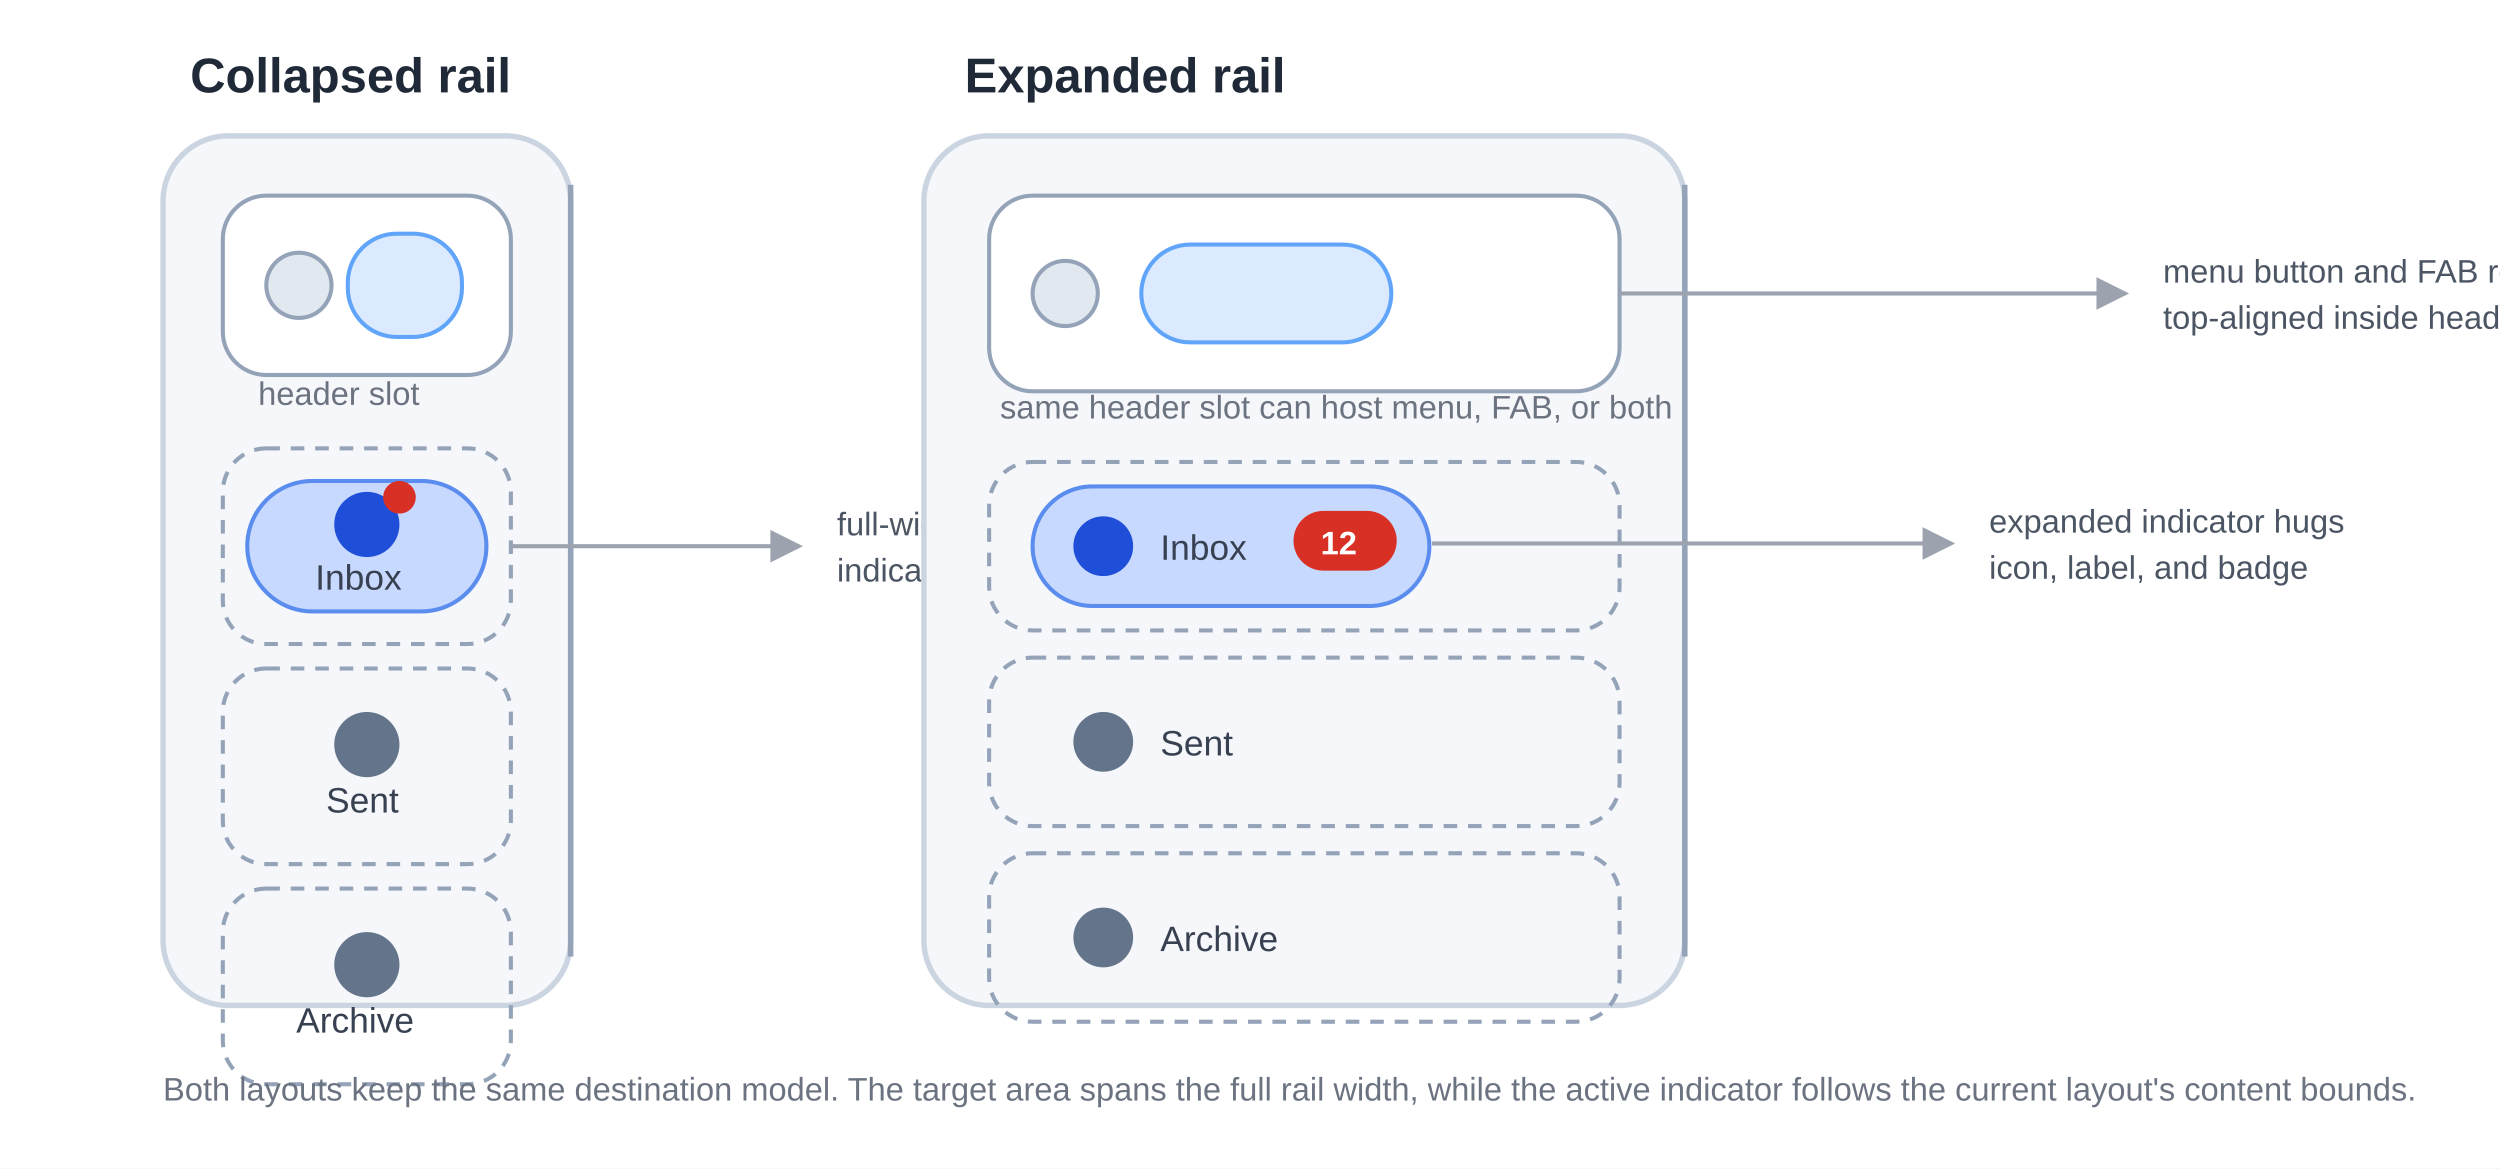
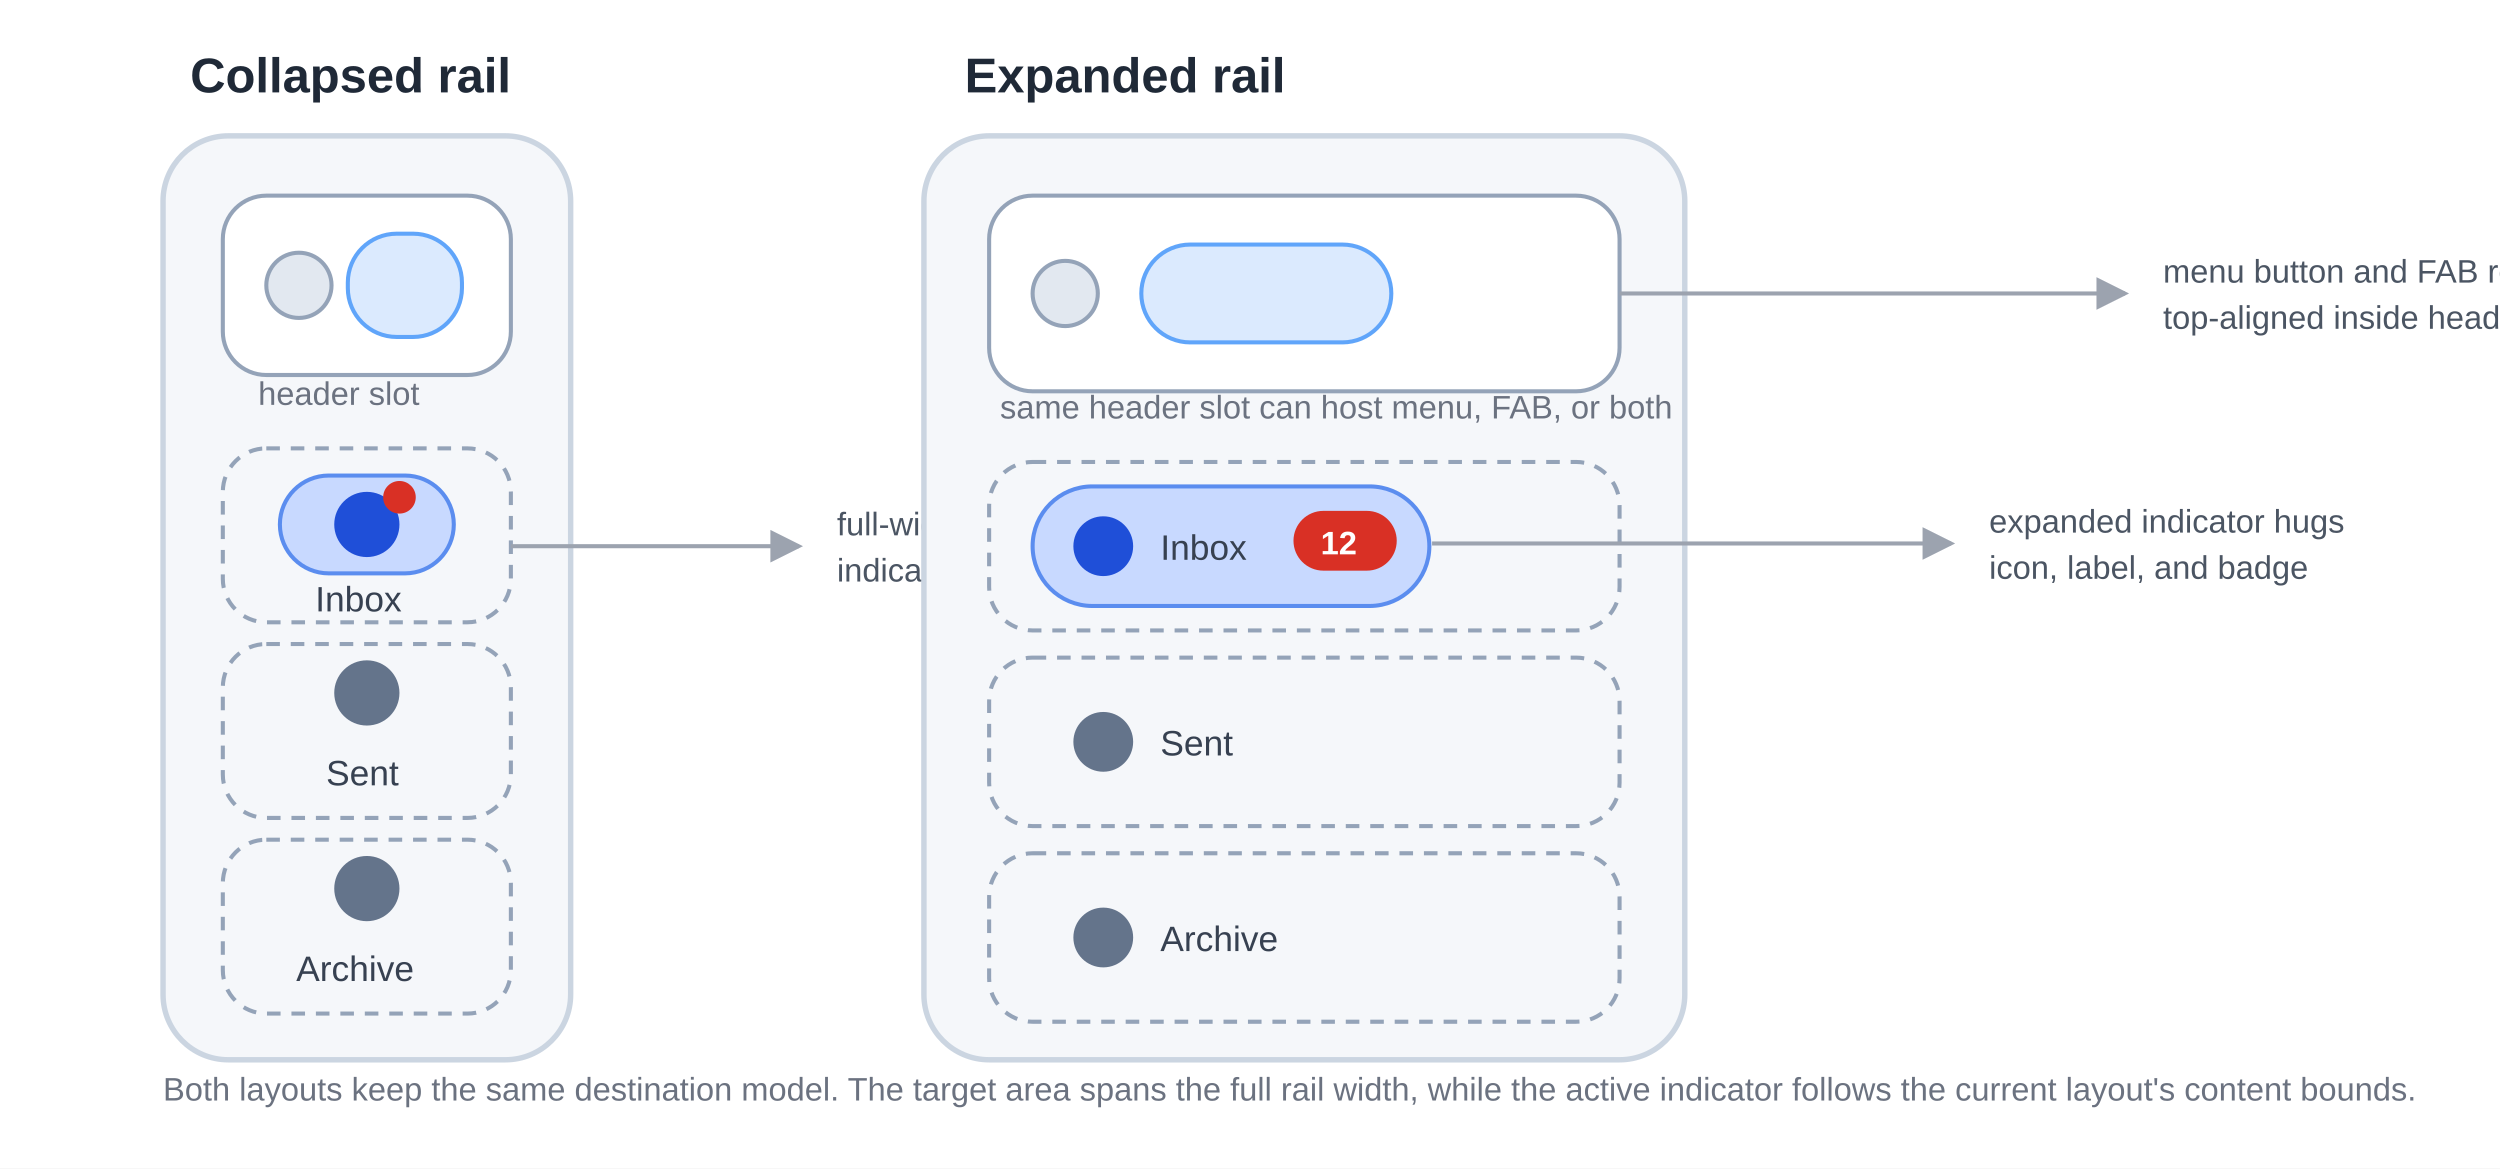
<svg xmlns="http://www.w3.org/2000/svg" width="920" height="430" viewBox="0 0 920 430">
  <rect width="920" height="430" fill="#ffffff" />
  <style>
    .title { font: 700 18px Arial, Helvetica, sans-serif; fill: #1f2937; }
    .label { font: 13px Arial, Helvetica, sans-serif; fill: #374151; }
    .small { font: 12px Arial, Helvetica, sans-serif; fill: #4b5563; }
    .caption { font: 12px Arial, Helvetica, sans-serif; fill: #6b7280; }
    .rail { fill: #f5f7fa; stroke: #cbd5e1; stroke-width: 2; }
    .header { fill: #ffffff; stroke: #94a3b8; stroke-width: 1.5; }
    .target { fill: none; stroke: #94a3b8; stroke-width: 1.5; stroke-dasharray: 5 4; }
    .indicator { fill: #c8d9ff; stroke: #5b8def; stroke-width: 1.5; }
    .icon { fill: #64748b; }
    .icon-selected { fill: #1f4fd8; }
    .badge { fill: #d93025; }
-     .divider { stroke: #94a3b8; stroke-width: 2; }
    .guide { stroke: #9ca3af; stroke-width: 1.5; marker-end: url(#arrow); }
  </style>
  <defs>
    <marker id="arrow" markerWidth="8" markerHeight="8" refX="7" refY="4" orient="auto">
      <path d="M0,0 L8,4 L0,8 z" fill="#9ca3af" />
    </marker>
  </defs>
  <text x="70" y="34" class="title">Collapsed rail</text>
  <text x="355" y="34" class="title">Expanded rail</text>
-   <rect x="60" y="50" width="150" height="320" rx="24" class="rail" />
-   <line x1="210" y1="68" x2="210" y2="352" class="divider" />
+   <rect x="60" y="50" width="150" height="340" rx="24" class="rail" />
  <rect x="82" y="72" width="106" height="66" rx="16" class="header" />
  <circle cx="110" cy="105" r="12" fill="#e2e8f0" stroke="#94a3b8" stroke-width="1.5" />
  <rect x="128" y="86" width="42" height="38" rx="18" fill="#dbeafe" stroke="#60a5fa" stroke-width="1.5" />
  <text x="95" y="149" class="caption">header slot</text>
-   <rect x="82" y="165" width="106" height="72" rx="16" class="target" />
-   <rect x="91" y="177" width="88" height="48" rx="24" class="indicator" />
+   <rect x="82" y="165" width="106" height="64" rx="16" class="target" />
+   <rect x="103" y="175" width="64" height="36" rx="18" class="indicator" />
  <circle cx="135" cy="193" r="12" class="icon-selected" />
  <circle cx="147" cy="183" r="6" class="badge" />
-   <text x="116" y="217" class="label">Inbox</text>
-   <rect x="82" y="246" width="106" height="72" rx="16" class="target" />
-   <circle cx="135" cy="274" r="12" class="icon" />
-   <text x="120" y="299" class="label">Sent</text>
-   <rect x="82" y="327" width="106" height="72" rx="16" class="target" />
-   <circle cx="135" cy="355" r="12" class="icon" />
-   <text x="109" y="380" class="label">Archive</text>
+   <text x="116" y="225" class="label">Inbox</text>
+   <rect x="82" y="237" width="106" height="64" rx="16" class="target" />
+   <circle cx="135" cy="255" r="12" class="icon" />
+   <text x="120" y="289" class="label">Sent</text>
+   <rect x="82" y="309" width="106" height="64" rx="16" class="target" />
+   <circle cx="135" cy="327" r="12" class="icon" />
+   <text x="109" y="361" class="label">Archive</text>
  <line x1="188" y1="201" x2="294" y2="201" class="guide" />
  <text x="308" y="197" class="small">full-width target area</text>
  <text x="308" y="214" class="small">indicator stays smaller</text>
-   <rect x="340" y="50" width="280" height="320" rx="24" class="rail" />
-   <line x1="620" y1="68" x2="620" y2="352" class="divider" />
+   <rect x="340" y="50" width="280" height="340" rx="24" class="rail" />
  <rect x="364" y="72" width="232" height="72" rx="16" class="header" />
  <circle cx="392" cy="108" r="12" fill="#e2e8f0" stroke="#94a3b8" stroke-width="1.5" />
  <rect x="420" y="90" width="92" height="36" rx="18" fill="#dbeafe" stroke="#60a5fa" stroke-width="1.5" />
  <text x="368" y="154" class="caption">same header slot can host menu, FAB, or both</text>
  <rect x="364" y="170" width="232" height="62" rx="16" class="target" />
  <rect x="380" y="179" width="146" height="44" rx="22" class="indicator" />
  <circle cx="406" cy="201" r="11" class="icon-selected" />
  <text x="427" y="206" class="label">Inbox</text>
  <rect x="476" y="188" width="38" height="22" rx="11" class="badge" />
  <text x="486" y="204" font-family="Arial, Helvetica, sans-serif" font-size="12" font-weight="700" fill="#ffffff">12</text>
  <rect x="364" y="242" width="232" height="62" rx="16" class="target" />
  <circle cx="406" cy="273" r="11" class="icon" />
  <text x="427" y="278" class="label">Sent</text>
  <rect x="364" y="314" width="232" height="62" rx="16" class="target" />
  <circle cx="406" cy="345" r="11" class="icon" />
  <text x="427" y="350" class="label">Archive</text>
  <line x1="527" y1="200" x2="718" y2="200" class="guide" />
  <text x="732" y="196" class="small">expanded indicator hugs</text>
  <text x="732" y="213" class="small">icon, label, and badge</text>
  <line x1="596" y1="108" x2="782" y2="108" class="guide" />
  <text x="796" y="104" class="small">menu button and FAB remain</text>
  <text x="796" y="121" class="small">top-aligned inside header</text>
  <text x="60" y="405" class="caption">Both layouts keep the same destination model. The target area spans the full rail width, while the active indicator follows the current layout's content bounds.</text>
</svg>
